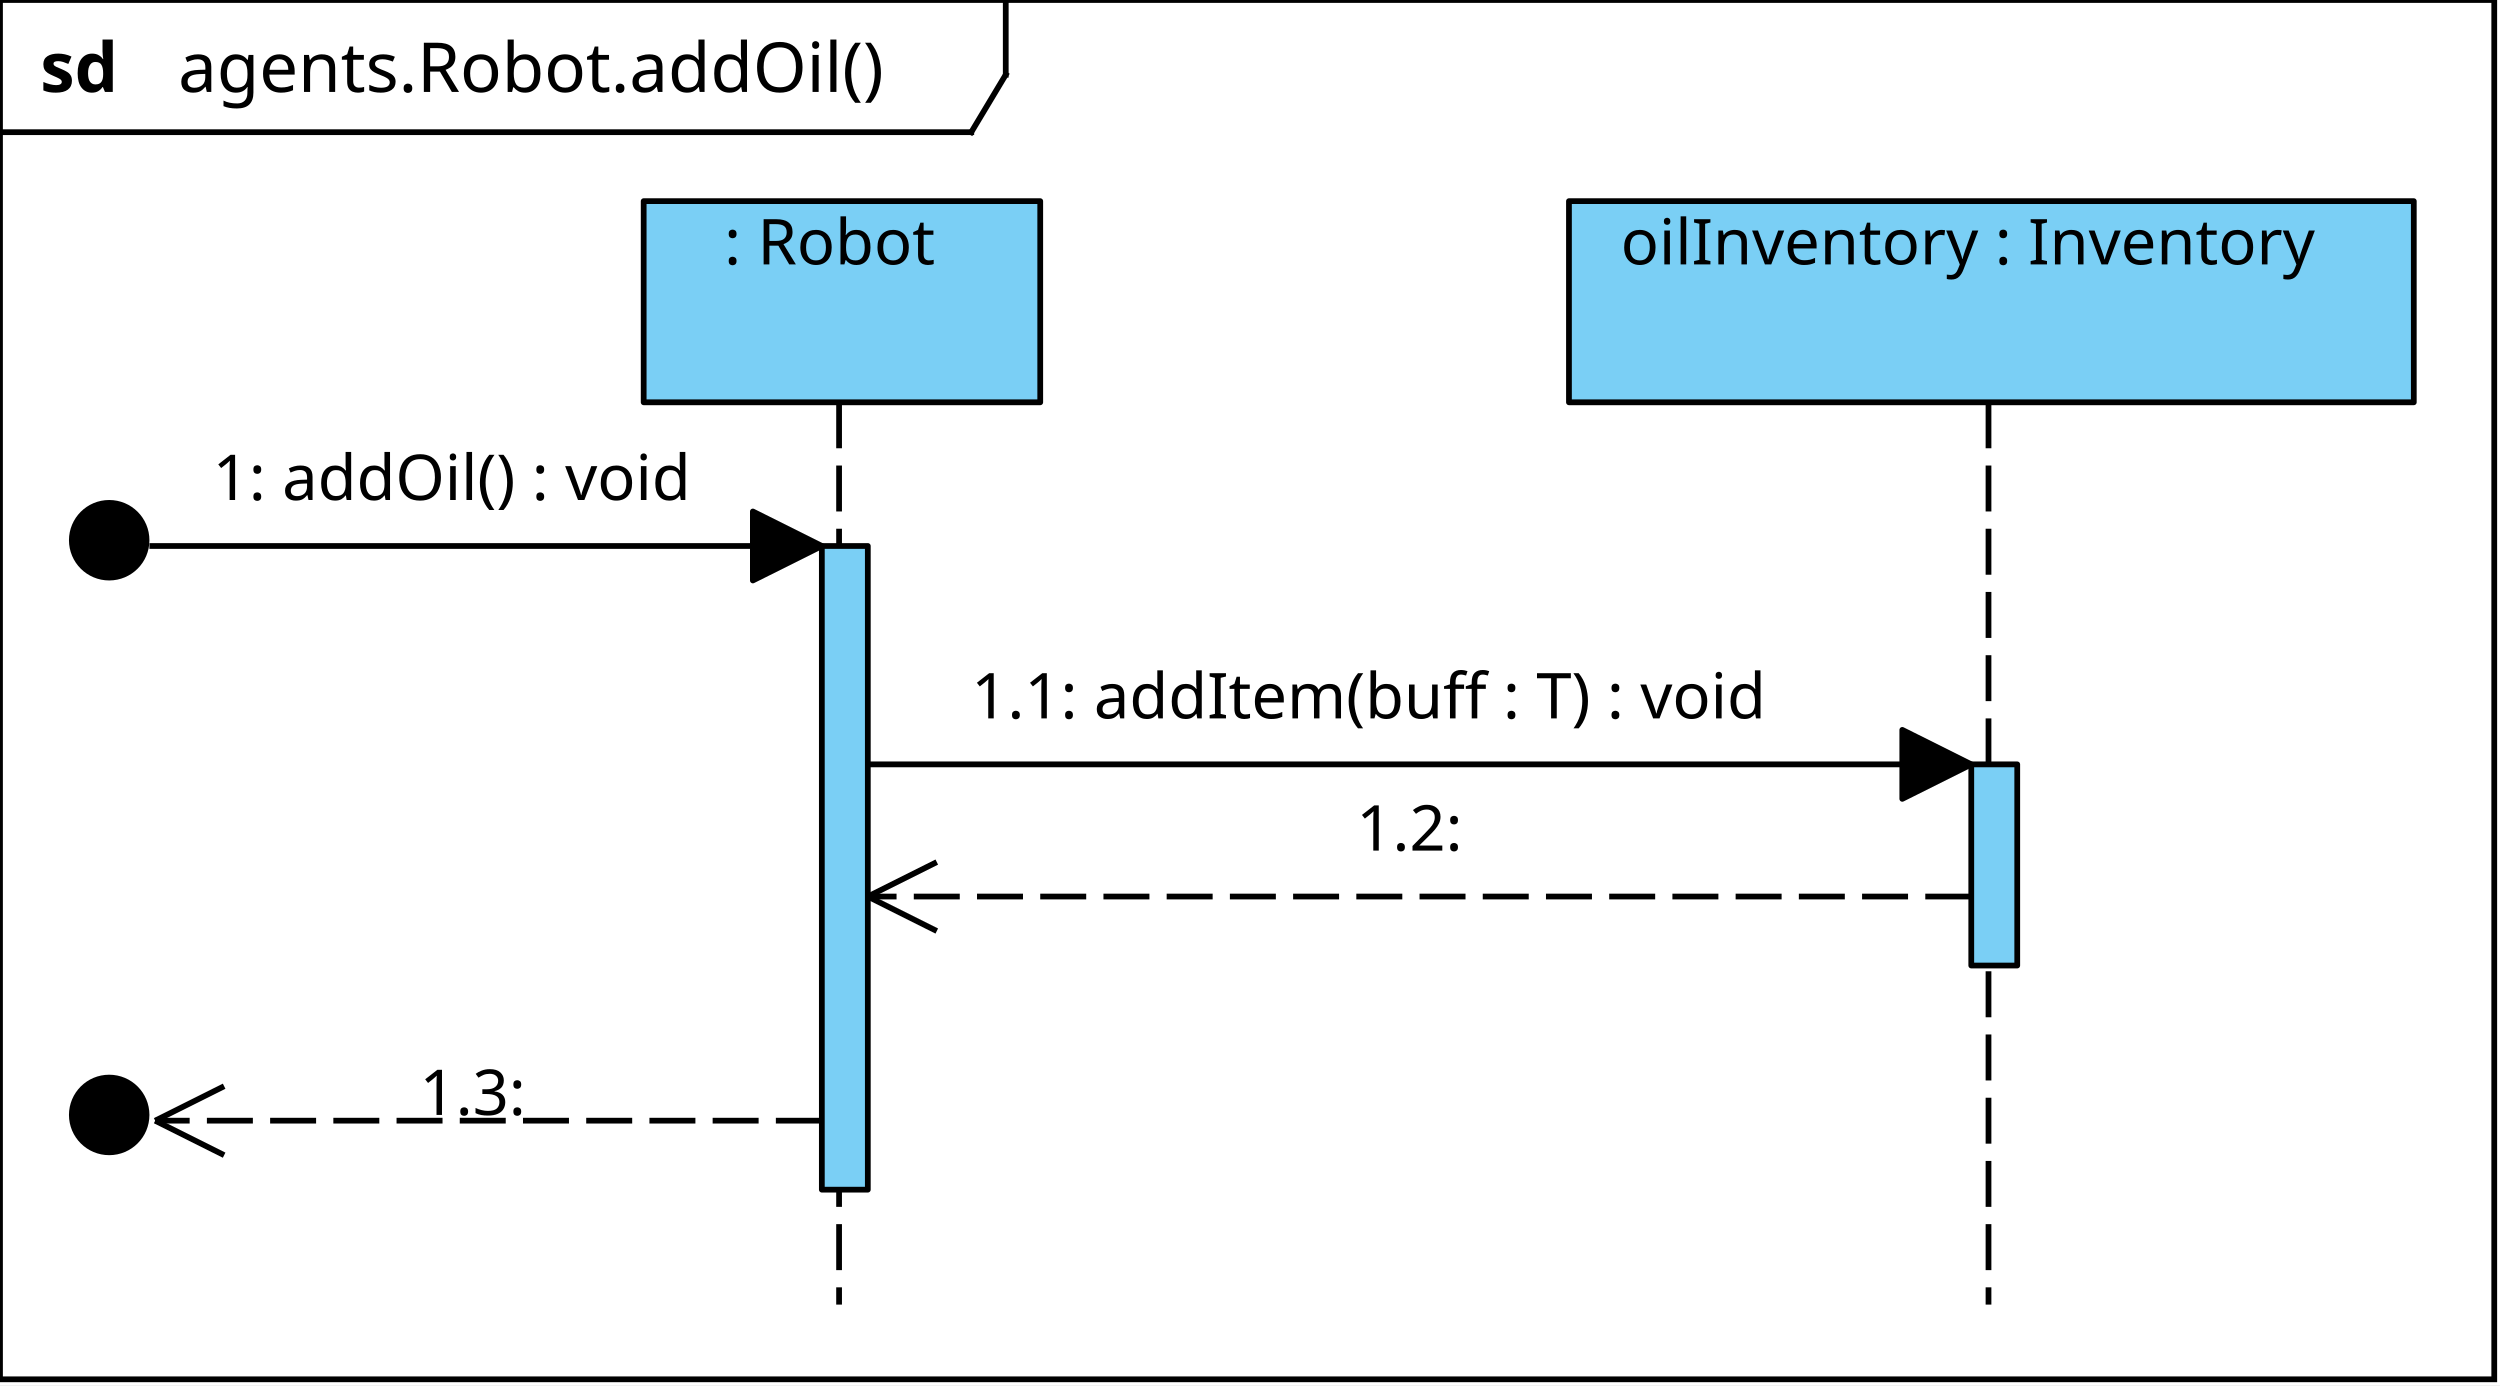
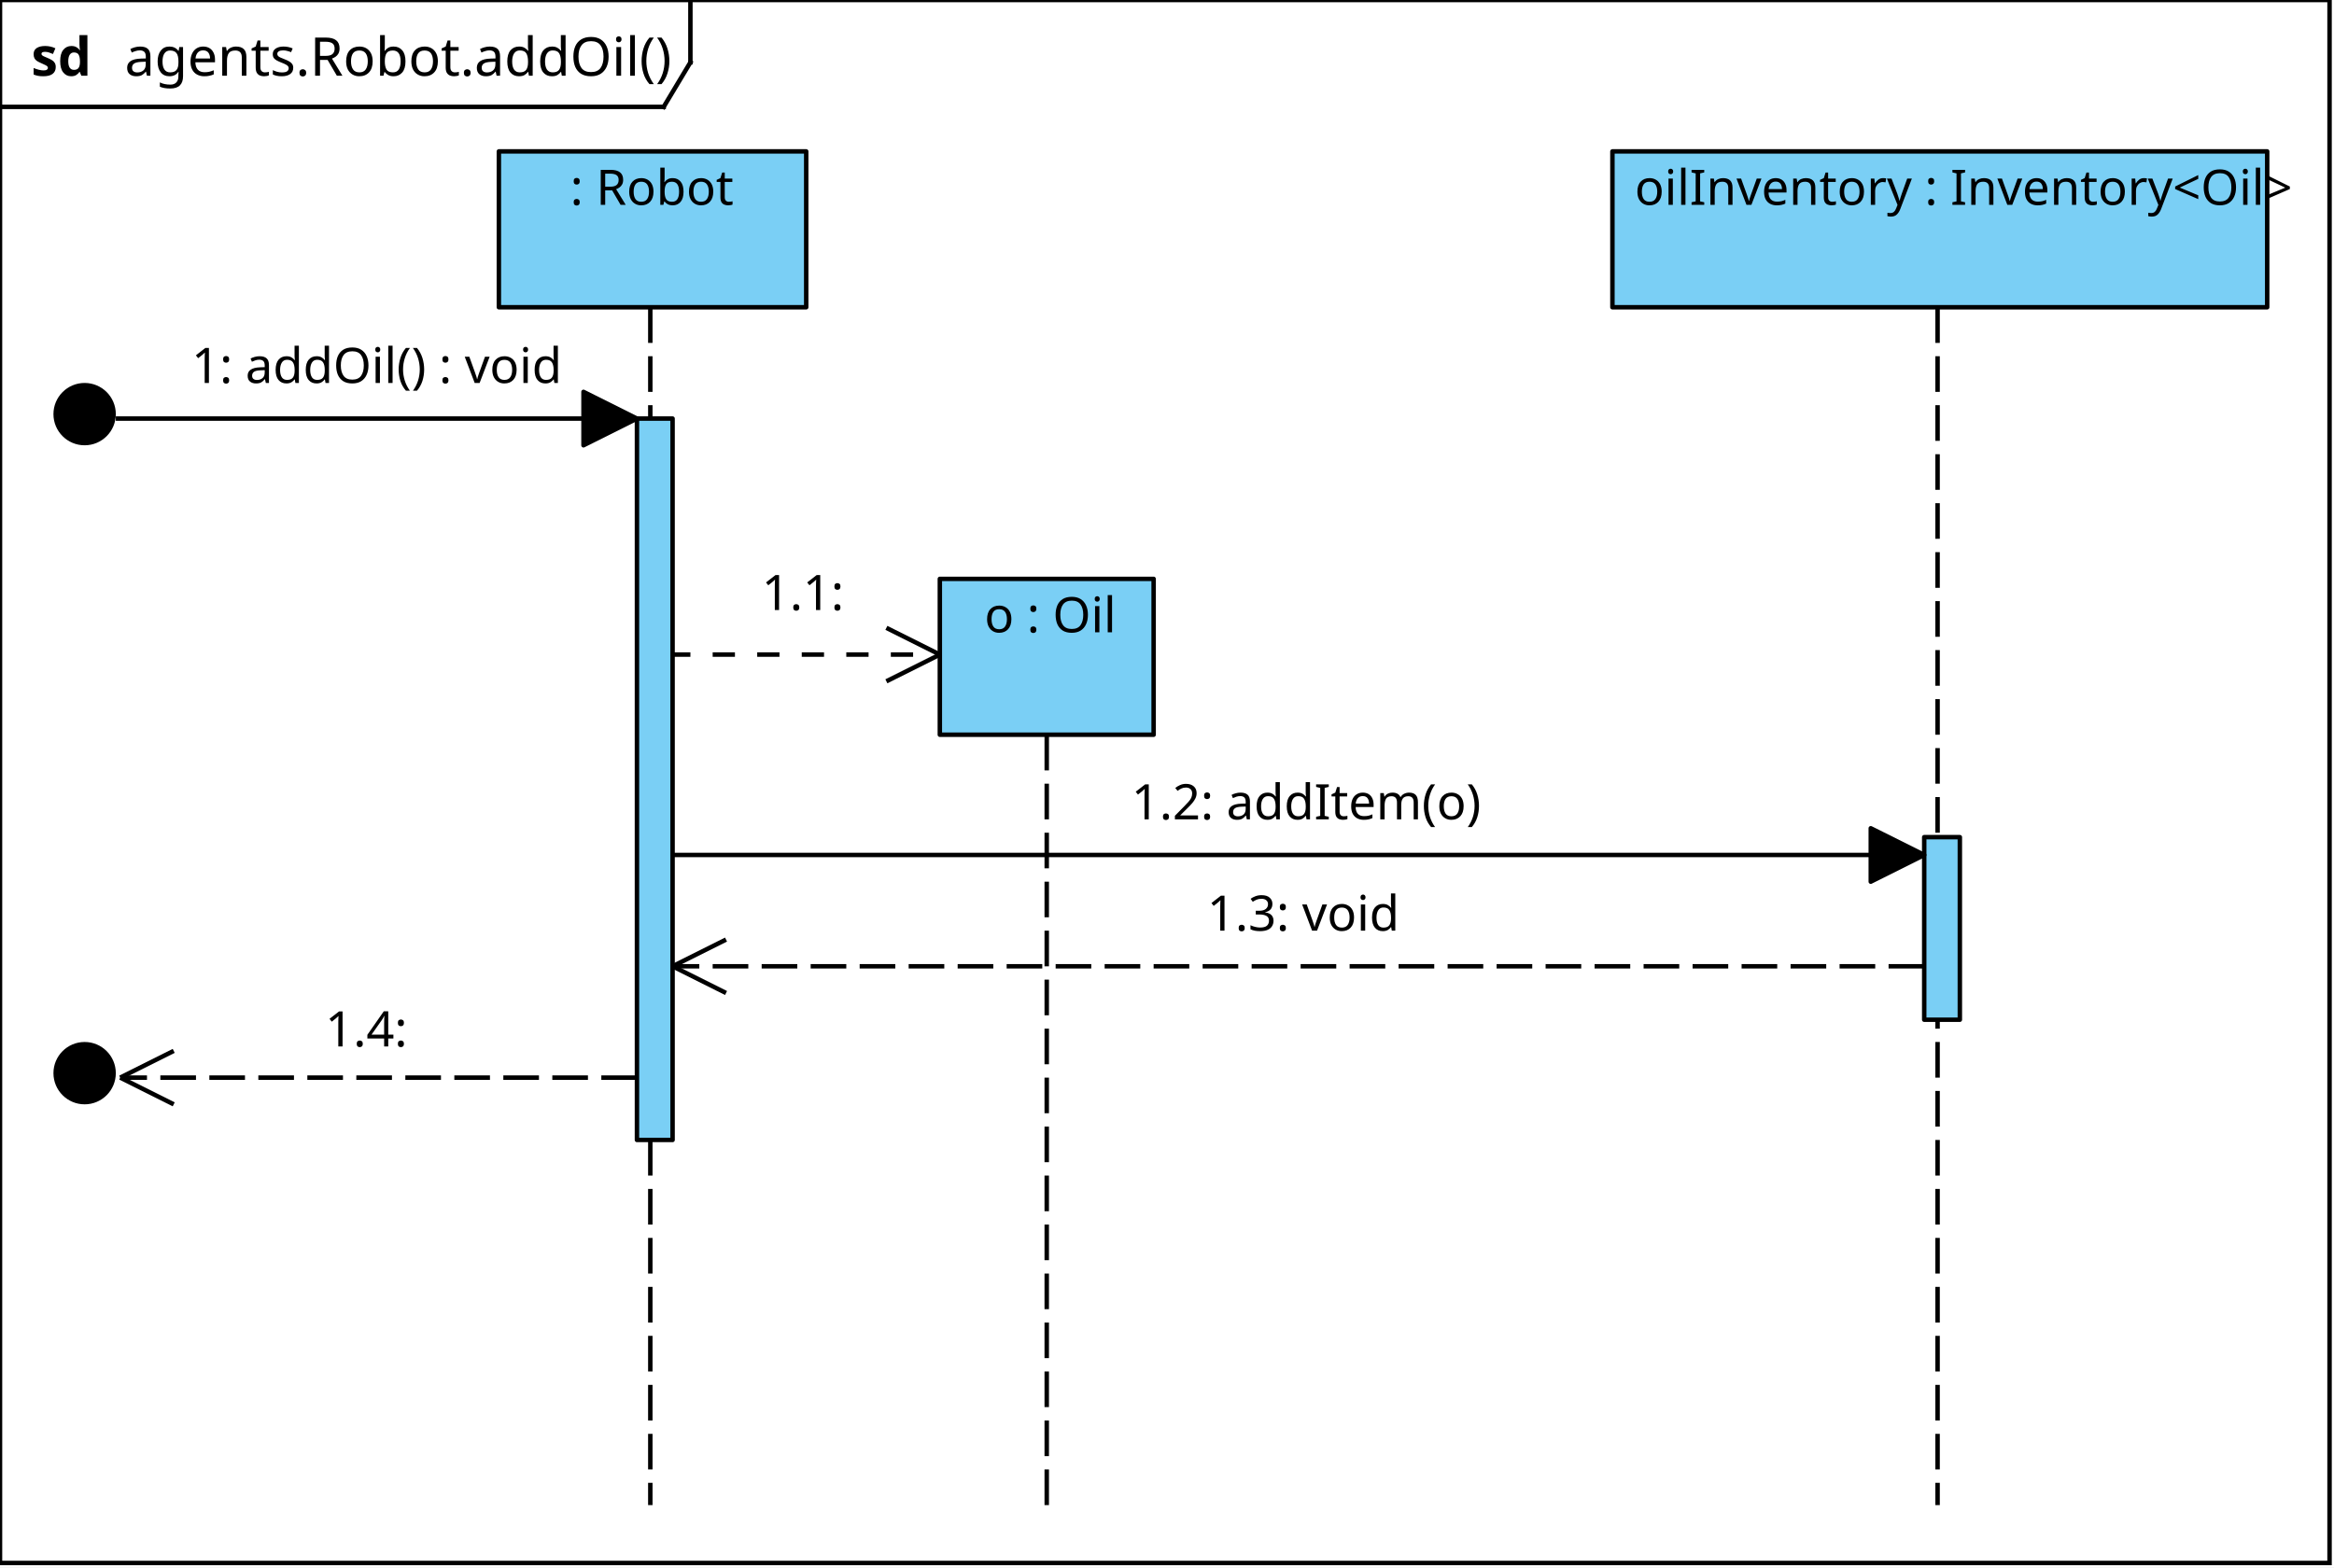
- <svg xmlns="http://www.w3.org/2000/svg" fill-opacity="0" color-rendering="auto" color-interpolation="auto" stroke="rgb(0,0,0)" text-rendering="auto" stroke-linecap="square" width="435" stroke-miterlimit="10" stroke-opacity="0" shape-rendering="auto" fill="rgb(0,0,0)" stroke-dasharray="none" font-weight="normal" stroke-width="1" height="241" font-family="'Dialog'" font-style="normal" stroke-linejoin="miter" font-size="12" stroke-dashoffset="0" image-rendering="auto">
+ <svg xmlns="http://www.w3.org/2000/svg" fill-opacity="0" color-rendering="auto" color-interpolation="auto" stroke="rgb(0,0,0)" text-rendering="auto" stroke-linecap="square" width="524" stroke-miterlimit="10" stroke-opacity="0" shape-rendering="auto" fill="rgb(0,0,0)" stroke-dasharray="none" font-weight="normal" stroke-width="1" height="352" font-family="'Dialog'" font-style="normal" stroke-linejoin="miter" font-size="12" stroke-dashoffset="0" image-rendering="auto">
  <defs id="genericDefs" />
  <g>
    <defs id="defs1">
      <clipPath clipPathUnits="userSpaceOnUse" id="clipPath1">
-         <path d="M-7 -7 L81 -7 L81 203 L-7 203 L-7 -7 Z" />
+         <path d="M-7 -7 L81 -7 L81 315 L-7 315 L-7 -7 Z" />
      </clipPath>
      <clipPath clipPathUnits="userSpaceOnUse" id="clipPath2">
        <path d="M-7 -7 L26 -7 L26 31 L-7 31 L-7 -7 Z" />
      </clipPath>
      <clipPath clipPathUnits="userSpaceOnUse" id="clipPath3">
-         <path d="M-7 -7 L19 -7 L19 123 L-7 123 L-7 -7 Z" />
+         <path d="M-7 -7 L19 -7 L19 173 L-7 173 L-7 -7 Z" />
      </clipPath>
      <clipPath clipPathUnits="userSpaceOnUse" id="clipPath4">
-         <path d="M-7 -7 L159 -7 L159 203 L-7 203 L-7 -7 Z" />
+         <path d="M-7 -7 L159 -7 L159 315 L-7 315 L-7 -7 Z" />
      </clipPath>
      <clipPath clipPathUnits="userSpaceOnUse" id="clipPath5">
-         <path d="M-7 -7 L19 -7 L19 46 L-7 46 L-7 -7 Z" />
+         <path d="M-7 -7 L19 -7 L19 52 L-7 52 L-7 -7 Z" />
      </clipPath>
      <clipPath clipPathUnits="userSpaceOnUse" id="clipPath6">
-         <path d="M-148 -14 L296 -14 L296 28 L-148 28 L-148 -14 Z" />
+         <path d="M-7 -7 L60 -7 L60 219 L-7 219 L-7 -7 Z" />
      </clipPath>
      <clipPath clipPathUnits="userSpaceOnUse" id="clipPath7">
-         <path d="M-70 -14 L140 -14 L140 28 L-70 28 L-70 -14 Z" />
+         <path d="M-148 -15 L296 -15 L296 30 L-148 30 L-148 -15 Z" />
      </clipPath>
      <clipPath clipPathUnits="userSpaceOnUse" id="clipPath8">
+         <path d="M-70 -15 L140 -15 L140 30 L-70 30 L-70 -15 Z" />
+       </clipPath>
+       <clipPath clipPathUnits="userSpaceOnUse" id="clipPath9">
+         <path d="M-49 -15 L98 -15 L98 30 L-49 30 L-49 -15 Z" />
+       </clipPath>
+       <clipPath clipPathUnits="userSpaceOnUse" id="clipPath10">
+         <path d="M0 0 L164 0 L164 104 L0 104 L0 0 Z" />
+       </clipPath>
+       <clipPath clipPathUnits="userSpaceOnUse" id="clipPath11">
+         <path d="M0 0 L385 0 L385 104 L0 104 L0 0 Z" />
+       </clipPath>
+       <clipPath clipPathUnits="userSpaceOnUse" id="clipPath12">
        <path d="M0 0 L221 0 L221 104 L0 104 L0 0 Z" />
      </clipPath>
-       <clipPath clipPathUnits="userSpaceOnUse" id="clipPath9">
+       <clipPath clipPathUnits="userSpaceOnUse" id="clipPath13">
        <path d="M0 0 L220 0 L220 104 L0 104 L0 0 Z" />
      </clipPath>
-       <clipPath clipPathUnits="userSpaceOnUse" id="clipPath10">
-         <path d="M0 0 L296 0 L296 104 L0 104 L0 0 Z" />
+       <clipPath clipPathUnits="userSpaceOnUse" id="clipPath14">
+         <path d="M-62 -15 L124 -15 L124 30 L-62 30 L-62 -15 Z" />
      </clipPath>
-       <clipPath clipPathUnits="userSpaceOnUse" id="clipPath11">
-         <path d="M-45 -14 L90 -14 L90 28 L-45 28 L-45 -14 Z" />
+       <clipPath clipPathUnits="userSpaceOnUse" id="clipPath15">
+         <path d="M-42 -15 L84 -15 L84 30 L-42 30 L-42 -15 Z" />
      </clipPath>
-       <clipPath clipPathUnits="userSpaceOnUse" id="clipPath12">
-         <path d="M-173 -14 L346 -14 L346 28 L-173 28 L-173 -14 Z" />
+       <clipPath clipPathUnits="userSpaceOnUse" id="clipPath16">
+         <path d="M-101 -15 L202 -15 L202 30 L-101 30 L-101 -15 Z" />
      </clipPath>
-       <clipPath clipPathUnits="userSpaceOnUse" id="clipPath13">
-         <path d="M-114 -14 L228 -14 L228 28 L-114 28 L-114 -14 Z" />
+       <clipPath clipPathUnits="userSpaceOnUse" id="clipPath17">
+         <path d="M-95 -15 L190 -15 L190 30 L-95 30 L-95 -15 Z" />
      </clipPath>
    </defs>
    <g fill="white" text-rendering="geometricPrecision" fill-opacity="1" stroke-opacity="1" stroke="white">
-       <rect x="0" width="435" height="241" y="0" stroke="none" />
-       <rect x="18" y="38" transform="translate(-18,-38)" fill="none" width="434" height="240" stroke="black" />
-       <text x="25" y="54" transform="translate(-18,-38)" fill="black" stroke="none" font-weight="bold" xml:space="preserve">sd</text>
-       <text fill="black" x="49" xml:space="preserve" y="54" transform="translate(-18,-38)" stroke="none">agents.Robot.addOil()</text>
-       <line transform="translate(-18,-38)" fill="none" x1="18" x2="187" y1="61" y2="61" stroke="black" />
-       <line transform="translate(-18,-38)" fill="none" x1="193" x2="193" y1="38" y2="51" stroke="black" />
-       <line transform="translate(-18,-38)" fill="none" x1="193" x2="187" y1="51" y2="61" stroke="black" />
+       <rect x="0" width="524" height="352" y="0" stroke="none" />
+       <rect x="18" y="38" transform="translate(-18,-38)" fill="none" width="523" height="351" stroke="black" />
+       <text x="25" y="55" transform="translate(-18,-38)" fill="black" stroke="none" font-weight="bold" xml:space="preserve">sd</text>
+       <text fill="black" x="46" xml:space="preserve" y="55" transform="translate(-18,-38)" stroke="none">agents.Robot.addOil()</text>
+       <line transform="translate(-18,-38)" fill="none" x1="18" x2="167" y1="62" y2="62" stroke="black" />
+       <line transform="translate(-18,-38)" fill="none" x1="173" x2="173" y1="38" y2="52" stroke="black" />
+       <line transform="translate(-18,-38)" fill="none" x1="173" x2="167" y1="52" y2="62" stroke="black" />
    </g>
-     <g font-size="11" transform="translate(112,35)" fill-opacity="1" fill="rgb(122,207,245)" text-rendering="geometricPrecision" font-family="sans-serif" stroke="rgb(122,207,245)" stroke-opacity="1">
+     <g font-size="11" transform="translate(112,34)" fill-opacity="1" fill="rgb(122,207,245)" text-rendering="geometricPrecision" font-family="sans-serif" stroke="rgb(122,207,245)" stroke-opacity="1">
      <rect x="0" width="69" height="35" y="0" clip-path="url(#clipPath1)" stroke="none" />
    </g>
-     <g font-size="11" stroke-linecap="butt" transform="translate(112,35)" fill-opacity="1" fill="black" text-rendering="geometricPrecision" font-family="sans-serif" stroke-linejoin="round" stroke="black" stroke-opacity="1" stroke-miterlimit="0">
+     <g font-size="11" stroke-linecap="butt" transform="translate(112,34)" fill-opacity="1" fill="black" text-rendering="geometricPrecision" font-family="sans-serif" stroke-linejoin="round" stroke="black" stroke-opacity="1" stroke-miterlimit="0">
      <rect fill="none" x="0" width="69" height="35" y="0" clip-path="url(#clipPath1)" />
-       <line clip-path="url(#clipPath1)" fill="none" x1="34" x2="34" y1="35" stroke-linejoin="bevel" y2="192" stroke-dasharray="8,3" />
+       <line clip-path="url(#clipPath1)" fill="none" x1="34" x2="34" y1="35" stroke-linejoin="bevel" y2="304" stroke-dasharray="8,3" />
    </g>
-     <g font-size="11" transform="translate(12,85)" fill-opacity="1" fill="black" text-rendering="geometricPrecision" font-family="sans-serif" stroke="black" stroke-opacity="1">
+     <g font-size="11" transform="translate(12,84)" fill-opacity="1" fill="black" text-rendering="geometricPrecision" font-family="sans-serif" stroke="black" stroke-opacity="1">
      <circle r="7" clip-path="url(#clipPath2)" cx="7" cy="9" stroke="none" />
    </g>
-     <g font-size="11" transform="translate(143,95)" fill-opacity="1" fill="rgb(122,207,245)" text-rendering="geometricPrecision" font-family="sans-serif" stroke="rgb(122,207,245)" stroke-opacity="1">
-       <rect x="0" width="8" height="112" y="0" clip-path="url(#clipPath3)" stroke="none" />
+     <g font-size="11" transform="translate(143,94)" fill-opacity="1" fill="rgb(122,207,245)" text-rendering="geometricPrecision" font-family="sans-serif" stroke="rgb(122,207,245)" stroke-opacity="1">
+       <rect x="0" width="8" height="162" y="0" clip-path="url(#clipPath3)" stroke="none" />
    </g>
-     <g font-size="11" stroke-linecap="butt" transform="translate(143,95)" fill-opacity="1" fill="black" text-rendering="geometricPrecision" font-family="sans-serif" stroke-linejoin="round" stroke="black" stroke-opacity="1" stroke-miterlimit="0">
-       <rect fill="none" x="0" width="8" height="112" y="0" clip-path="url(#clipPath3)" />
+     <g font-size="11" stroke-linecap="butt" transform="translate(143,94)" fill-opacity="1" fill="black" text-rendering="geometricPrecision" font-family="sans-serif" stroke-linejoin="round" stroke="black" stroke-opacity="1" stroke-miterlimit="0">
+       <rect fill="none" x="0" width="8" height="162" y="0" clip-path="url(#clipPath3)" />
    </g>
-     <g font-size="11" transform="translate(273,35)" fill-opacity="1" fill="rgb(122,207,245)" text-rendering="geometricPrecision" font-family="sans-serif" stroke="rgb(122,207,245)" stroke-opacity="1">
+     <g font-size="11" transform="translate(362,34)" fill-opacity="1" fill="rgb(122,207,245)" text-rendering="geometricPrecision" font-family="sans-serif" stroke="rgb(122,207,245)" stroke-opacity="1">
      <rect x="0" width="147" height="35" y="0" clip-path="url(#clipPath4)" stroke="none" />
    </g>
-     <g font-size="11" stroke-linecap="butt" transform="translate(273,35)" fill-opacity="1" fill="black" text-rendering="geometricPrecision" font-family="sans-serif" stroke-linejoin="round" stroke="black" stroke-opacity="1" stroke-miterlimit="0">
+     <g font-size="11" stroke-linecap="butt" transform="translate(362,34)" fill-opacity="1" fill="black" text-rendering="geometricPrecision" font-family="sans-serif" stroke-linejoin="round" stroke="black" stroke-opacity="1" stroke-miterlimit="0">
      <rect fill="none" x="0" width="147" height="35" y="0" clip-path="url(#clipPath4)" />
-       <line clip-path="url(#clipPath4)" fill="none" x1="73" x2="73" y1="35" stroke-linejoin="bevel" y2="192" stroke-dasharray="8,3" />
+       <line clip-path="url(#clipPath4)" fill="none" x1="73" x2="73" y1="35" stroke-linejoin="bevel" y2="304" stroke-dasharray="8,3" />
    </g>
-     <g font-size="11" transform="translate(12,185)" fill-opacity="1" fill="black" text-rendering="geometricPrecision" font-family="sans-serif" stroke="black" stroke-opacity="1">
+     <g font-size="11" transform="translate(12,232)" fill-opacity="1" fill="black" text-rendering="geometricPrecision" font-family="sans-serif" stroke="black" stroke-opacity="1">
      <circle r="7" clip-path="url(#clipPath2)" cx="7" cy="9" stroke="none" />
    </g>
-     <g font-size="11" transform="translate(343,133)" fill-opacity="1" fill="rgb(122,207,245)" text-rendering="geometricPrecision" font-family="sans-serif" stroke="rgb(122,207,245)" stroke-opacity="1">
-       <rect x="0" width="8" height="35" y="0" clip-path="url(#clipPath5)" stroke="none" />
+     <g font-size="11" transform="translate(432,188)" fill-opacity="1" fill="rgb(122,207,245)" text-rendering="geometricPrecision" font-family="sans-serif" stroke="rgb(122,207,245)" stroke-opacity="1">
+       <rect x="0" width="8" height="41" y="0" clip-path="url(#clipPath5)" stroke="none" />
    </g>
-     <g font-size="11" stroke-linecap="butt" transform="translate(343,133)" fill-opacity="1" fill="black" text-rendering="geometricPrecision" font-family="sans-serif" stroke-linejoin="round" stroke="black" stroke-opacity="1" stroke-miterlimit="0">
-       <rect fill="none" x="0" width="8" height="35" y="0" clip-path="url(#clipPath5)" />
+     <g font-size="11" stroke-linecap="butt" transform="translate(432,188)" fill-opacity="1" fill="black" text-rendering="geometricPrecision" font-family="sans-serif" stroke-linejoin="round" stroke="black" stroke-opacity="1" stroke-miterlimit="0">
+       <rect fill="none" x="0" width="8" height="41" y="0" clip-path="url(#clipPath5)" />
    </g>
-     <g font-size="11" transform="translate(273,35)" fill-opacity="1" fill="black" text-rendering="geometricPrecision" font-family="sans-serif" stroke="black" stroke-opacity="1">
-       <text x="9" xml:space="preserve" y="11" clip-path="url(#clipPath6)" stroke="none">oilInventory : Inventory</text>
+     <g font-size="11" transform="translate(211,130)" fill-opacity="1" fill="rgb(122,207,245)" text-rendering="geometricPrecision" font-family="sans-serif" stroke="rgb(122,207,245)" stroke-opacity="1">
+       <rect x="0" width="48" height="35" y="0" clip-path="url(#clipPath6)" stroke="none" />
    </g>
-     <g font-size="11" transform="translate(112,35)" fill-opacity="1" fill="black" text-rendering="geometricPrecision" font-family="sans-serif" stroke="black" stroke-opacity="1">
-       <text x="14" xml:space="preserve" y="11" clip-path="url(#clipPath7)" stroke="none">: Robot</text>
+     <g font-size="11" stroke-linecap="butt" transform="translate(211,130)" fill-opacity="1" fill="black" text-rendering="geometricPrecision" font-family="sans-serif" stroke-linejoin="round" stroke="black" stroke-opacity="1" stroke-miterlimit="0">
+       <rect fill="none" x="0" width="48" height="35" y="0" clip-path="url(#clipPath6)" />
+       <line clip-path="url(#clipPath6)" fill="none" x1="24" x2="24" y1="35" stroke-linejoin="bevel" y2="208" stroke-dasharray="8,3" />
    </g>
-     <g font-size="11" stroke-linecap="butt" transform="translate(-24,45)" fill-opacity="1" fill="black" text-rendering="geometricPrecision" font-family="sans-serif" stroke-linejoin="round" stroke="black" stroke-opacity="1">
-       <line y2="50" fill="none" x1="50" clip-path="url(#clipPath8)" x2="167" y1="50" />
-       <polygon points=" 167 50 155 44 155 56" clip-path="url(#clipPath8)" stroke="none" />
-       <polygon fill="none" points=" 167 50 155 44 155 56" clip-path="url(#clipPath8)" />
+     <g font-size="11" transform="translate(362,34)" fill-opacity="1" fill="black" text-rendering="geometricPrecision" font-family="sans-serif" stroke="black" stroke-opacity="1">
+       <text x="5" xml:space="preserve" y="12" clip-path="url(#clipPath7)" stroke="none">oilInventory : Inventory&lt;Oil&gt;</text>
    </g>
-     <g font-size="11" stroke-linecap="butt" transform="translate(-23,145)" fill-opacity="1" fill="black" text-rendering="geometricPrecision" font-family="sans-serif" stroke-linejoin="round" stroke-dasharray="8,3" stroke="black" stroke-opacity="1" stroke-miterlimit="0">
-       <line y2="50" fill="none" x1="166" clip-path="url(#clipPath9)" x2="50" y1="50" />
-       <line clip-path="url(#clipPath9)" fill="none" x1="50" x2="62" y1="50" y2="56" stroke-dasharray="none" stroke-miterlimit="10" />
-       <line clip-path="url(#clipPath9)" fill="none" x1="50" x2="62" y1="50" y2="44" stroke-dasharray="none" stroke-miterlimit="10" />
+     <g font-size="11" transform="translate(112,34)" fill-opacity="1" fill="black" text-rendering="geometricPrecision" font-family="sans-serif" stroke="black" stroke-opacity="1">
+       <text x="16" xml:space="preserve" y="12" clip-path="url(#clipPath8)" stroke="none">: Robot</text>
    </g>
-     <g font-size="11" stroke-linecap="butt" transform="translate(101,83)" fill-opacity="1" fill="black" text-rendering="geometricPrecision" font-family="sans-serif" stroke-linejoin="round" stroke="black" stroke-opacity="1">
-       <line y2="50" fill="none" x1="50" clip-path="url(#clipPath10)" x2="242" y1="50" />
-       <polygon points=" 242 50 230 44 230 56" clip-path="url(#clipPath10)" stroke="none" />
-       <polygon fill="none" points=" 242 50 230 44 230 56" clip-path="url(#clipPath10)" />
+     <g font-size="11" transform="translate(211,130)" fill-opacity="1" fill="black" text-rendering="geometricPrecision" font-family="sans-serif" stroke="black" stroke-opacity="1">
+       <text x="10" xml:space="preserve" y="12" clip-path="url(#clipPath9)" stroke="none">o : Oil</text>
    </g>
-     <g font-size="11" stroke-linecap="butt" transform="translate(101,106)" fill-opacity="1" fill="black" text-rendering="geometricPrecision" font-family="sans-serif" stroke-linejoin="round" stroke-dasharray="8,3" stroke="black" stroke-opacity="1" stroke-miterlimit="0">
-       <line y2="50" fill="none" x1="242" clip-path="url(#clipPath10)" x2="50" y1="50" />
-       <line clip-path="url(#clipPath10)" fill="none" x1="50" x2="62" y1="50" y2="56" stroke-dasharray="none" stroke-miterlimit="10" />
-       <line clip-path="url(#clipPath10)" fill="none" x1="50" x2="62" y1="50" y2="44" stroke-dasharray="none" stroke-miterlimit="10" />
+     <g font-size="11" stroke-linecap="butt" transform="translate(101,97)" stroke-dashoffset="1" fill-opacity="1" fill="black" text-rendering="geometricPrecision" font-family="sans-serif" stroke-linejoin="round" stroke-dasharray="5" stroke="black" stroke-opacity="1">
+       <line y2="50" fill="none" x1="50" clip-path="url(#clipPath10)" x2="110" y1="50" />
+       <line stroke-dashoffset="0" clip-path="url(#clipPath10)" fill="none" x1="110" x2="98" y1="50" y2="44" stroke-dasharray="none" />
+       <line stroke-dashoffset="0" clip-path="url(#clipPath10)" fill="none" x1="110" x2="98" y1="50" y2="56" stroke-dasharray="none" />
    </g>
-     <g font-size="11" transform="translate(225,137)" fill-opacity="1" fill="black" text-rendering="geometricPrecision" font-family="sans-serif" stroke="black" stroke-opacity="1">
-       <text x="11" xml:space="preserve" y="11" clip-path="url(#clipPath11)" stroke="none">1.2:</text>
+     <g font-size="11" stroke-linecap="butt" transform="translate(101,142)" fill-opacity="1" fill="black" text-rendering="geometricPrecision" font-family="sans-serif" stroke-linejoin="round" stroke="black" stroke-opacity="1">
+       <line y2="50" fill="none" x1="50" clip-path="url(#clipPath11)" x2="331" y1="50" />
+       <polygon points=" 331 50 319 44 319 56" clip-path="url(#clipPath11)" stroke="none" />
+       <polygon fill="none" points=" 331 50 319 44 319 56" clip-path="url(#clipPath11)" />
    </g>
-     <g font-size="11" transform="translate(160,114)" fill-opacity="1" fill="black" text-rendering="geometricPrecision" font-family="sans-serif" stroke="black" stroke-opacity="1">
-       <text x="9" xml:space="preserve" y="11" clip-path="url(#clipPath12)" stroke="none">1.1: addItem(buff : T) : void</text>
+     <g font-size="11" stroke-linecap="butt" transform="translate(-24,44)" fill-opacity="1" fill="black" text-rendering="geometricPrecision" font-family="sans-serif" stroke-linejoin="round" stroke="black" stroke-opacity="1">
+       <line y2="50" fill="none" x1="50" clip-path="url(#clipPath12)" x2="167" y1="50" />
+       <polygon points=" 167 50 155 44 155 56" clip-path="url(#clipPath12)" stroke="none" />
+       <polygon fill="none" points=" 167 50 155 44 155 56" clip-path="url(#clipPath12)" />
    </g>
-     <g font-size="11" transform="translate(62,183)" fill-opacity="1" fill="black" text-rendering="geometricPrecision" font-family="sans-serif" stroke="black" stroke-opacity="1">
-       <text x="11" xml:space="preserve" y="11" clip-path="url(#clipPath11)" stroke="none">1.3:</text>
+     <g font-size="11" stroke-linecap="butt" transform="translate(-23,192)" fill-opacity="1" fill="black" text-rendering="geometricPrecision" font-family="sans-serif" stroke-linejoin="round" stroke-dasharray="8,3" stroke="black" stroke-opacity="1" stroke-miterlimit="0">
+       <line y2="50" fill="none" x1="166" clip-path="url(#clipPath13)" x2="50" y1="50" />
+       <line clip-path="url(#clipPath13)" fill="none" x1="50" x2="62" y1="50" y2="56" stroke-dasharray="none" stroke-miterlimit="10" />
+       <line clip-path="url(#clipPath13)" fill="none" x1="50" x2="62" y1="50" y2="44" stroke-dasharray="none" stroke-miterlimit="10" />
    </g>
-     <g font-size="11" transform="translate(27,76)" fill-opacity="1" fill="black" text-rendering="geometricPrecision" font-family="sans-serif" stroke="black" stroke-opacity="1">
-       <text x="10" xml:space="preserve" y="11" clip-path="url(#clipPath13)" stroke="none">1: addOil() : void</text>
+     <g font-size="11" stroke-linecap="butt" transform="translate(101,167)" fill-opacity="1" fill="black" text-rendering="geometricPrecision" font-family="sans-serif" stroke-linejoin="round" stroke-dasharray="8,3" stroke="black" stroke-opacity="1" stroke-miterlimit="0">
+       <line y2="50" fill="none" x1="331" clip-path="url(#clipPath11)" x2="50" y1="50" />
+       <line clip-path="url(#clipPath11)" fill="none" x1="50" x2="62" y1="50" y2="56" stroke-dasharray="none" stroke-miterlimit="10" />
+       <line clip-path="url(#clipPath11)" fill="none" x1="50" x2="62" y1="50" y2="44" stroke-dasharray="none" stroke-miterlimit="10" />
+     </g>
+     <g font-size="11" transform="translate(261,197)" fill-opacity="1" fill="black" text-rendering="geometricPrecision" font-family="sans-serif" stroke="black" stroke-opacity="1">
+       <text x="10" xml:space="preserve" y="12" clip-path="url(#clipPath14)" stroke="none">1.3: void</text>
+     </g>
+     <g font-size="11" transform="translate(62,223)" fill-opacity="1" fill="black" text-rendering="geometricPrecision" font-family="sans-serif" stroke="black" stroke-opacity="1">
+       <text x="11" xml:space="preserve" y="12" clip-path="url(#clipPath15)" stroke="none">1.4:</text>
+     </g>
+     <g font-size="11" transform="translate(33,74)" fill-opacity="1" fill="black" text-rendering="geometricPrecision" font-family="sans-serif" stroke="black" stroke-opacity="1">
+       <text x="10" xml:space="preserve" y="12" clip-path="url(#clipPath16)" stroke="none">1: addOil() : void</text>
+     </g>
+     <g font-size="11" transform="translate(244,172)" fill-opacity="1" fill="black" text-rendering="geometricPrecision" font-family="sans-serif" stroke="black" stroke-opacity="1">
+       <text x="10" xml:space="preserve" y="12" clip-path="url(#clipPath17)" stroke="none">1.2: addItem(o)</text>
+     </g>
+     <g font-size="11" transform="translate(160,125)" fill-opacity="1" fill="black" text-rendering="geometricPrecision" font-family="sans-serif" stroke="black" stroke-opacity="1">
+       <text x="11" xml:space="preserve" y="12" clip-path="url(#clipPath15)" stroke="none">1.1:</text>
    </g>
  </g>
</svg>
